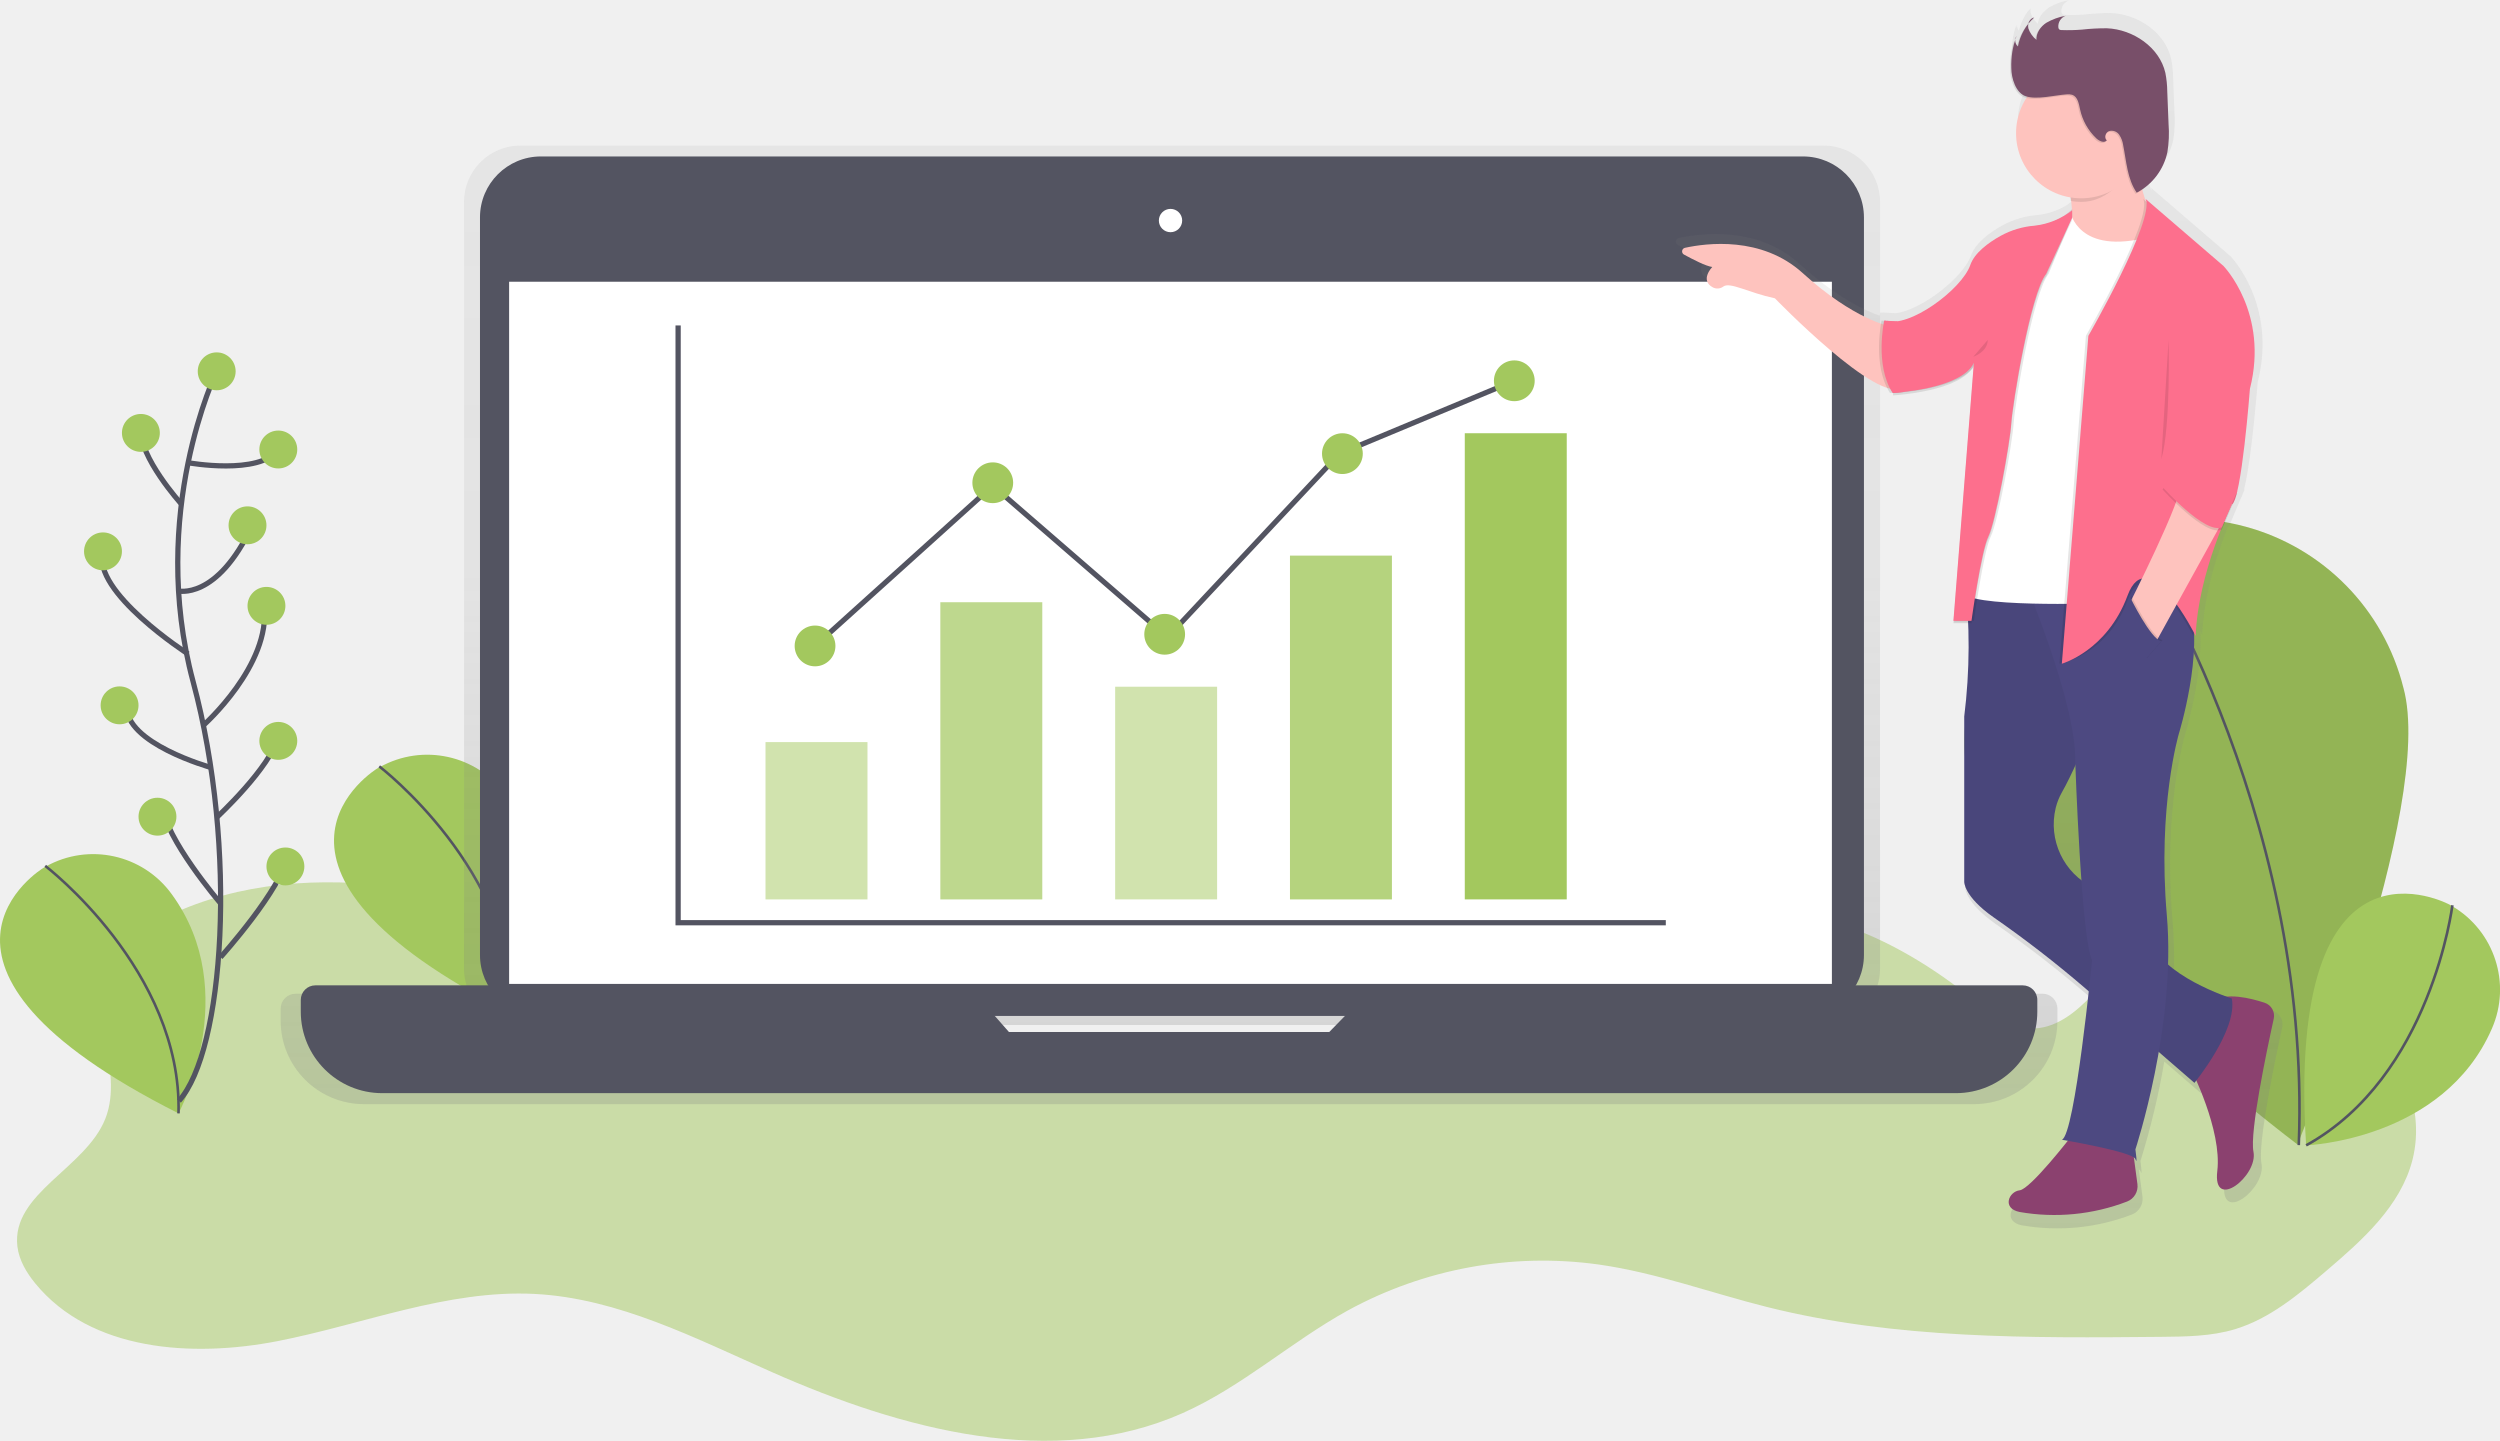
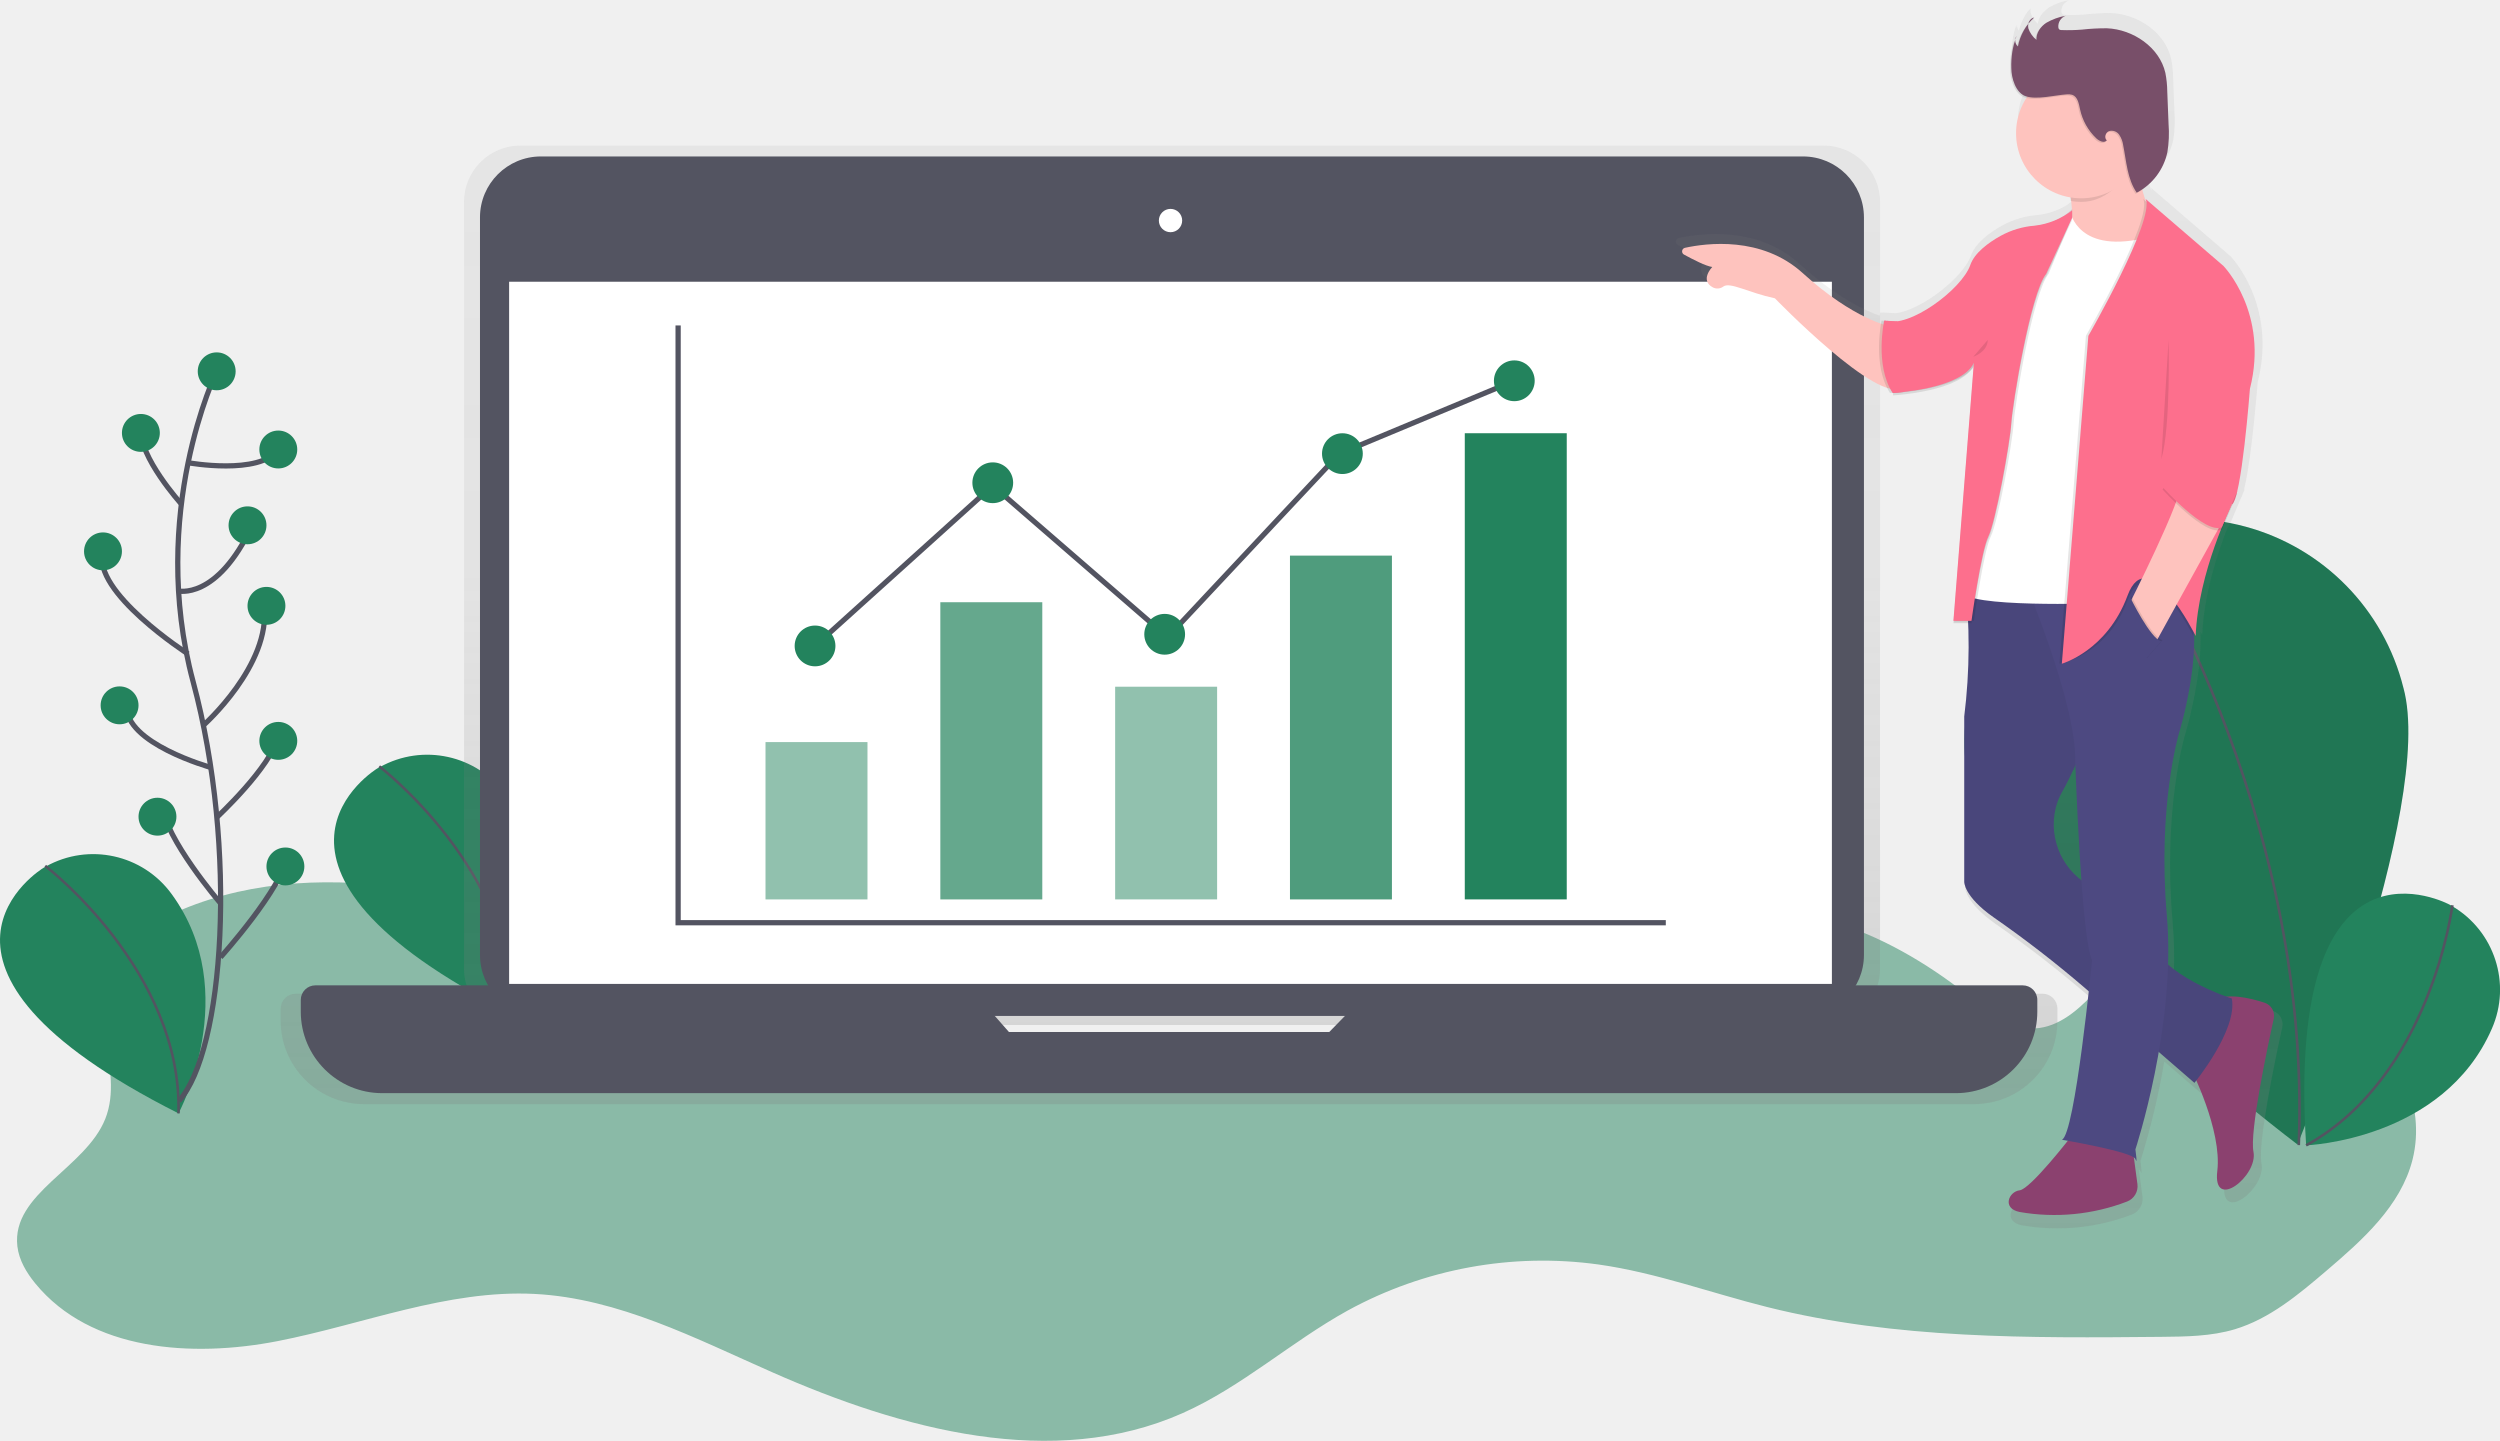
<svg xmlns="http://www.w3.org/2000/svg" xmlns:xlink="http://www.w3.org/1999/xlink" id="02a143c3-6017-4373-a226-06a05c845178" data-name="Layer 1" width="954" height="549.86" viewBox="0 0 954 549.86">
  <defs>
    <linearGradient id="6beaf3f8-3e45-4d0f-940e-4f825d2ab248" x1="569.11" y1="596.37" x2="569.11" y2="230.62" gradientUnits="userSpaceOnUse">
      <stop offset="0" stop-color="gray" stop-opacity="0.25" />
      <stop offset="0.54" stop-color="gray" stop-opacity="0.12" />
      <stop offset="1" stop-color="gray" stop-opacity="0.1" />
    </linearGradient>
    <linearGradient id="618658e0-5682-4211-900b-639feb09c488" x1="878.33" y1="643.77" x2="878.33" y2="175.07" xlink:href="#6beaf3f8-3e45-4d0f-940e-4f825d2ab248" />
  </defs>
-   <path d="M359.74,535.18c-57.68-19.93-123.63-36.8-177.52-8.16-6.83,3.63-13.56,8.2-17.24,15-9.72,17.89,5.73,41.09-1.8,60s-35.87,28.43-33.55,48.63c.61,5.28,3.47,10.06,6.84,14.18,21.11,25.79,59.81,28.4,92.52,22s64.7-19.67,98-18c32,1.65,61.44,17,90.76,29.92,49.43,21.84,107.16,37.51,156.55,15.56,22.63-10.06,41.34-27.19,63-39.15A155.06,155.06,0,0,1,733,657.6c22,3.1,43,10.9,64.53,16.28,48.9,12.21,99.94,11.81,150.33,11.33,9.38-.09,18.91-.2,27.9-2.88,13.31-4,24.29-13.21,34.86-22.22,13.89-11.83,28.52-24.83,33-42.52,5.29-21-5.66-43.32-21.9-57.59s-37-22.07-57.26-29.59c-5-1.84-10.34-3.71-15.46-2.32-3.36.92-6.19,3.16-8.7,5.57-14.38,13.84-26.53,37.25-46.14,33.49-7-1.34-12.73-6.21-18.27-10.71-29.58-24-69.37-42.53-105.07-29.27-26.11,9.7-44.54,34.61-71,43.4-18.82,6.26-39.27,3.55-59.07,4.77-28.8,1.76-56.83,11.94-85.67,11.32-73.54-1.58-134.81-71.9-208.05-65.2-5.74.52-12,1.84-15.52,6.38" transform="translate(-123 -175.07)" fill="#a3c85e" opacity="0.5" />
-   <path d="M267,468.29S205.89,505.18,318.58,562c0,0,24.83-46.1-2.62-83.69a37,37,0,0,0-48-10.52Z" transform="translate(-123 -175.07)" fill="#a3c85e" />
+   <path d="M359.74,535.18c-57.68-19.93-123.63-36.8-177.52-8.16-6.83,3.63-13.56,8.2-17.24,15-9.72,17.89,5.73,41.09-1.8,60s-35.87,28.43-33.55,48.63c.61,5.28,3.47,10.06,6.84,14.18,21.11,25.79,59.81,28.4,92.52,22s64.7-19.67,98-18c32,1.65,61.44,17,90.76,29.92,49.43,21.84,107.16,37.51,156.55,15.56,22.63-10.06,41.34-27.19,63-39.15A155.06,155.06,0,0,1,733,657.6c22,3.1,43,10.9,64.53,16.28,48.9,12.21,99.94,11.81,150.33,11.33,9.38-.09,18.91-.2,27.9-2.88,13.31-4,24.29-13.21,34.86-22.22,13.89-11.83,28.52-24.83,33-42.52,5.29-21-5.66-43.32-21.9-57.59s-37-22.07-57.26-29.59c-5-1.84-10.34-3.71-15.46-2.32-3.36.92-6.19,3.16-8.7,5.57-14.38,13.84-26.53,37.25-46.14,33.49-7-1.34-12.73-6.21-18.27-10.71-29.58-24-69.37-42.53-105.07-29.27-26.11,9.7-44.54,34.61-71,43.4-18.82,6.26-39.27,3.55-59.07,4.77-28.8,1.76-56.83,11.94-85.67,11.32-73.54-1.58-134.81-71.9-208.05-65.2-5.74.52-12,1.84-15.52,6.38" transform="translate(-123 -175.07)" fill="#23835D" opacity="0.5" />
+   <path d="M267,468.29S205.89,505.18,318.58,562c0,0,24.83-46.1-2.62-83.69a37,37,0,0,0-48-10.52Z" transform="translate(-123 -175.07)" fill="#23835D" />
  <path d="M267.73,467.52s52.32,40,50.86,94.45" transform="translate(-123 -175.07)" fill="none" stroke="#535461" stroke-miterlimit="10" />
-   <path d="M1040.15,437.56c12.38,45.27-40.43,174.24-40.43,174.24S888.6,527.67,876.21,482.4a85,85,0,1,1,163.93-44.85Z" transform="translate(-123 -175.07)" fill="#a3c85e" />
+   <path d="M1040.15,437.56c12.38,45.27-40.43,174.24-40.43,174.24S888.6,527.67,876.21,482.4a85,85,0,1,1,163.93-44.85Z" transform="translate(-123 -175.07)" fill="#23835D" />
  <path d="M1040.15,437.56c12.38,45.27-40.43,174.24-40.43,174.24S888.6,527.67,876.21,482.4a85,85,0,1,1,163.93-44.85Z" transform="translate(-123 -175.07)" opacity="0.1" />
  <path d="M936.21,378.27s69.17,104.42,64,233.78" transform="translate(-123 -175.07)" fill="none" stroke="#535461" stroke-miterlimit="10" />
-   <path d="M1057.8,520.3s-62.72-34.12-54.78,91.83c0,0,52.32-1.87,70.89-44.55a37,37,0,0,0-15.19-46.75Z" transform="translate(-123 -175.07)" fill="#a3c85e" />
+   <path d="M1057.8,520.3s-62.72-34.12-54.78,91.83c0,0,52.32-1.87,70.89-44.55a37,37,0,0,0-15.19-46.75Z" transform="translate(-123 -175.07)" fill="#23835D" />
  <path d="M1058.83,520.52s-8.1,65.38-55.81,91.61" transform="translate(-123 -175.07)" fill="none" stroke="#535461" stroke-miterlimit="10" />
-   <path d="M139.56,506.26s-61.14,36.88,51.56,93.67c0,0,24.83-46.1-2.62-83.69a37,37,0,0,0-48-10.52Z" transform="translate(-123 -175.07)" fill="#a3c85e" />
+   <path d="M139.56,506.26s-61.14,36.88,51.56,93.67c0,0,24.83-46.1-2.62-83.69a37,37,0,0,0-48-10.52Z" transform="translate(-123 -175.07)" fill="#23835D" />
  <path d="M140.26,505.49s52.32,40,50.86,94.45" transform="translate(-123 -175.07)" fill="none" stroke="#535461" stroke-miterlimit="10" />
  <path d="M902.43,554.27H838.18a21.42,21.42,0,0,0,2.24-9.57V252.14a21.51,21.51,0,0,0-21.51-21.51H321.58a21.51,21.51,0,0,0-21.51,21.51V544.71a21.42,21.42,0,0,0,2.24,9.57H235.79A5.69,5.69,0,0,0,230.1,560v4.59a31.82,31.82,0,0,0,31.82,31.82H876.3a31.82,31.82,0,0,0,31.82-31.82V560A5.69,5.69,0,0,0,902.43,554.27Zm-395.89,18.2L501,566.22H637.78l-6.1,6.26Z" transform="translate(-123 -175.07)" fill="url(#6beaf3f8-3e45-4d0f-940e-4f825d2ab248)" />
  <rect x="183.16" y="59.7" width="528.12" height="327.99" rx="23.26" ry="23.26" fill="#535461" />
  <rect x="194.28" y="107.51" width="504.77" height="267.95" fill="#fff" />
  <circle cx="446.67" cy="84.16" r="4.45" fill="#fff" />
  <path d="M647.6,551.08l-17.34,17.79H508l-15.67-17.79H243.34a5.56,5.56,0,0,0-5.56,5.56v4.48a31.1,31.1,0,0,0,31.1,31.1H869.34a31.1,31.1,0,0,0,31.1-31.1v-4.48a5.56,5.56,0,0,0-5.56-5.56Z" transform="translate(-123 -175.07)" fill="#535461" />
  <polyline points="258.77 124.19 258.77 352.11 635.67 352.11" fill="none" stroke="#535461" stroke-miterlimit="10" stroke-width="2" />
-   <rect x="292.12" y="283.18" width="38.91" height="60.04" fill="#a3c85e" opacity="0.5" />
-   <rect x="358.83" y="229.81" width="38.91" height="113.41" fill="#a3c85e" opacity="0.7" />
-   <rect x="425.54" y="262.05" width="38.91" height="81.16" fill="#a3c85e" opacity="0.5" />
-   <rect x="492.25" y="212.02" width="38.91" height="131.2" fill="#a3c85e" opacity="0.8" />
-   <rect x="558.96" y="165.32" width="38.91" height="177.89" fill="#a3c85e" />
+   <rect x="292.12" y="283.18" width="38.91" height="60.04" fill="#23835D" opacity="0.5" />
+   <rect x="358.83" y="229.81" width="38.91" height="113.41" fill="#23835D" opacity="0.7" />
+   <rect x="425.54" y="262.05" width="38.91" height="81.16" fill="#23835D" opacity="0.5" />
+   <rect x="492.25" y="212.02" width="38.91" height="131.2" fill="#23835D" opacity="0.8" />
+   <rect x="558.96" y="165.32" width="38.91" height="177.89" fill="#23835D" />
  <polyline points="311.02 246.49 378.84 185.34 445.55 243.15 511.15 173.11 577.86 145.31" fill="none" stroke="#535461" stroke-miterlimit="10" stroke-width="2" />
-   <circle cx="311.02" cy="246.49" r="7.78" fill="#a3c85e" />
-   <circle cx="444.44" cy="242.04" r="7.78" fill="#a3c85e" />
-   <circle cx="512.26" cy="173.11" r="7.78" fill="#a3c85e" />
-   <circle cx="378.84" cy="184.22" r="7.78" fill="#a3c85e" />
-   <circle cx="577.86" cy="145.31" r="7.78" fill="#a3c85e" />
+   <circle cx="311.02" cy="246.49" r="7.78" fill="#23835D" />
+   <circle cx="444.44" cy="242.04" r="7.78" fill="#23835D" />
+   <circle cx="512.26" cy="173.11" r="7.78" fill="#23835D" />
+   <circle cx="378.84" cy="184.22" r="7.78" fill="#23835D" />
+   <circle cx="577.86" cy="145.31" r="7.78" fill="#23835D" />
  <path d="M990.31,560.82c-4.1-1.35-10.18-2.91-15-2.36-4.59-1.67-15.38-6-22.75-12.52a164.07,164.07,0,0,0-.49-19.22c-3.77-42.87,4.71-71.13,4.71-71.13s6.66-21.56,5.93-39.45c.43.81.67,1.29.67,1.29.58-15.43,5.84-31.4,9.78-41.35a3.32,3.32,0,0,0,.44-.16L978,365.48a9.06,9.06,0,0,0,.83-1.93l.71-1.65-.21-.09c.07-.27.14-.56.21-.85h0c2.81-11.89,5-40.09,5-40.09,7.54-29.68-10.36-48-10.36-48l-30.38-26.14a3.85,3.85,0,0,1,.3,1.07l-.25-.22c-.43-1.23-.9-2.7-1.36-4.38a23.1,23.1,0,0,0,3-2.57,23.33,23.33,0,0,0,6.81-12.15,46.07,46.07,0,0,0,.45-11l-.5-12.61a40,40,0,0,0-.75-7.35c-2.29-10-12.54-17-22.83-17.46a83.45,83.45,0,0,0-9.8.52,65.93,65.93,0,0,1-8,.17,1.44,1.44,0,0,1-.86-.23,1.26,1.26,0,0,1-.37-.87,4.34,4.34,0,0,1,1.06-3.25,4,4,0,0,1,1.38-.79l-.73.17a4,4,0,0,1,1.2-.65,23.29,23.29,0,0,0-7.58,2.75,9.79,9.79,0,0,0-1.77,1.49,7.73,7.73,0,0,0-2.56,4.76,8.86,8.86,0,0,1-2.7-4,4,4,0,0,1,0-1.94q-.27.33-.52.68c0-.07,0-.14,0-.21a20.22,20.22,0,0,0-4,8.14,3.17,3.17,0,0,1-.72-2.34c-.15.47-.29.94-.42,1.41a3.26,3.26,0,0,1,0-.94,32.21,32.21,0,0,0-1.57,11.18c0,3.78,1.68,9.67,5.73,11,.21.07.42.12.64.17a25.43,25.43,0,0,0,17.15,38.84q.1.69.19,1.45l.16,0c.11,1,.2,2.1.26,3.22a21.67,21.67,0,0,1-3.34,2.68,27.54,27.54,0,0,1-11.12,3.68,33.1,33.1,0,0,0-13.37,4c-4.85,2.71-10.2,6.66-11.88,11.46-2.8,8-18.22,20.45-28.56,22l-3.68-.21-.27-.08v.07l-.9-.05-.05,0h-.24v.05l-.93-.05s-.09.43-.22,1.19c-5.2-1.79-16.25-6.75-30.63-19.8-16-14.53-37.65-11.67-46-9.84a1.43,1.43,0,0,0-.38,2.65c3.37,1.85,8.59,4.54,11,4.84,0,0-5,5.23.32,8a3.86,3.86,0,0,0,4-.39c2.58-1.89,9.75,2.39,20.14,4.62,0,0,29.32,30.34,43.88,35a20.93,20.93,0,0,0,1.11,1.93l.9-.07,0,.07H845l.11,1s22.64-1.19,30-9.41a11.79,11.79,0,0,0,1.43-1.53l-7.87,99h.07l-.07.94h5.79A218.25,218.25,0,0,1,872.89,449v64.54s-.3,5.68,11.5,14a441.06,441.06,0,0,1,35.72,27.69l1.43,1.24c-2.17,19.75-6.71,56.56-10.5,57.93l2.34.41c-4,5.07-15.36,19-18.82,19.37-4.24.47-7.07,7.07,0,8.48a79.21,79.21,0,0,0,42-4.14,6.41,6.41,0,0,0,4-6.82l-1.37-10.4a1.46,1.46,0,0,1,.6.63c.94,2.83,0-3.77,0-3.77a294.73,294.73,0,0,0,9.11-38l14,12.1s.28-.35.77-1c3.43,7.78,9.55,23.7,8.18,35.36-1.88,16,16,1.88,14.13-7.54-1.52-7.62,5.28-39.92,7.93-52A5.37,5.37,0,0,0,990.31,560.82Z" transform="translate(-123 -175.07)" fill="url(#618658e0-5682-4211-900b-639feb09c488)" />
  <path d="M844,299.49s-13.34-2.3-33.12-20.24c-15.65-14.19-36.76-11.4-44.9-9.61a1.39,1.39,0,0,0-.37,2.58c3.29,1.8,8.39,4.43,10.78,4.73,0,0-4.93,5.1.31,7.83a3.77,3.77,0,0,0,3.94-.38c2.52-1.84,9.52,2.34,19.67,4.51,0,0,39.56,40.94,48.76,34Z" transform="translate(-123 -175.07)" fill="#fec3be" />
  <path d="M912.11,243.83s3.68,15.64,0,26.68l16.56,2.3,14.72-7.36v-9.66s-6.9-14.72-5.06-31.74Z" transform="translate(-123 -175.07)" fill="#fec3be" />
  <path d="M959,582.83s12,23.46,10.12,39.1,15.64,1.84,13.8-7.36c-1.49-7.44,5.15-39,7.74-50.74a5.24,5.24,0,0,0-3.48-6.11c-5.53-1.82-14.79-4.05-19.44-.64C960.87,562.13,959,582.83,959,582.83Z" transform="translate(-123 -175.07)" fill="#8b416f" />
  <path d="M913.49,608.59s-15.64,20.24-19.78,20.7-6.9,6.9,0,8.28a77.34,77.34,0,0,0,41-4,6.26,6.26,0,0,0,3.93-6.66L936,607.21Z" transform="translate(-123 -175.07)" fill="#8b416f" />
  <path d="M887.73,393.78l-15,2a219.53,219.53,0,0,1-.18,52.73v63s-.29,5.55,11.23,13.62a430.67,430.67,0,0,1,34.88,27l41.74,36.16s16.56-20.24,14.26-32.2c0,0-27.6-8.74-31.28-23-2.11-8.16-12.81-15-21.57-19.3a26.82,26.82,0,0,1-14.35-30.44,23.47,23.47,0,0,1,2.35-5.91c7.36-12.88,17.94-41.86,17.94-41.86L907.51,397Z" transform="translate(-123 -175.07)" fill="#4d4981" />
  <path d="M887.73,393.78l-15,2a219.53,219.53,0,0,1-.18,52.73v63s-.29,5.55,11.23,13.62a430.67,430.67,0,0,1,34.88,27l41.74,36.16s16.56-20.24,14.26-32.2c0,0-27.6-8.74-31.28-23-2.11-8.16-12.81-15-21.57-19.3a26.82,26.82,0,0,1-14.35-30.44,23.47,23.47,0,0,1,2.35-5.91c7.36-12.88,17.94-41.86,17.94-41.86L907.51,397Z" transform="translate(-123 -175.07)" opacity="0.05" />
  <path d="M909.81,610s27.14,4.6,28.06,7.36,0-3.68,0-3.68,15.64-47.38,12-89.23,4.6-69.46,4.6-69.46,9.66-31.28,4.14-49.22-63.48-10.12-63.48-10.12,20.24,47.38,19.78,69.92c0,0,2.3,68.08,6.44,75.9C921.31,541.43,914.87,608.13,909.81,610Z" transform="translate(-123 -175.07)" fill="#4d4981" />
  <path d="M913,255.79s2.76,17,30.36,9.66L925,405.28s-53.36,1.84-52.9-4.6l11-84.63Z" transform="translate(-123 -175.07)" fill="#fff" />
  <path d="M913.72,254.87a22.42,22.42,0,0,1-13.29,6.31,32.33,32.33,0,0,0-13.06,3.88c-4.73,2.65-10,6.5-11.6,11.19-3.22,9.2-23.46,24.38-32.66,21.16l3.22,27.6s26.22-1.38,30.82-11.5L869.34,412h6.9s3.68-26.68,6.44-32.2,8.28-35.88,8.74-43.24,7.36-49.68,13.34-57l9-21.85Z" transform="translate(-123 -175.07)" opacity="0.1" />
  <path d="M913.72,256.25a28.47,28.47,0,0,1-14.21,5.85A32.33,32.33,0,0,0,886.46,266c-4.73,2.65-10,6.5-11.6,11.19-3.22,9.2-23.46,24.38-32.66,21.16l3.22,27.6s26.22-1.38,30.82-11.5l-7.82,98.43h6.9s3.68-26.68,6.44-32.2,8.28-35.88,8.74-43.24,7.36-49.68,13.34-57L913.72,259Z" transform="translate(-123 -175.07)" opacity="0.1" />
  <path d="M913.72,255.33a28.47,28.47,0,0,1-14.21,5.85,32.33,32.33,0,0,0-13.06,3.88c-4.73,2.65-10,6.5-11.6,11.19-3.22,9.2-23.46,24.38-32.66,21.16l3.22,27.6s26.22-1.38,30.82-11.5L868.42,412h6.9s3.68-26.68,6.44-32.2,8.28-35.88,8.74-43.24,7.36-49.68,13.34-57l9.89-21.39Z" transform="translate(-123 -175.07)" fill="#fd6f8d" />
  <path d="M937.18,237.62c-.6-4.36.6-7.08,1.15-12.19l-26.22,19.78s.63,2.67,1.11,6.58a25,25,0,0,0,4,.32C926.32,252.11,932.87,245,937.18,237.62Z" transform="translate(-123 -175.07)" opacity="0.1" />
  <circle cx="794.17" cy="50.83" r="24.84" fill="#fec3be" />
  <path d="M890.06,201.55a31.44,31.44,0,0,1,2-12.29,3.07,3.07,0,0,0,.52,4,19.68,19.68,0,0,1,6.24-11.06c-1.77.29-2.68,2.48-2.24,4.22a9.6,9.6,0,0,0,3.07,4.32c-.15-2.63,1.59-5.09,3.79-6.53a22.74,22.74,0,0,1,7.4-2.68,4.29,4.29,0,0,0-2.84,4.4,1.23,1.23,0,0,0,.37.85,1.41,1.41,0,0,0,.84.22,64.38,64.38,0,0,0,7.77-.17,81.49,81.49,0,0,1,9.57-.51c10,.42,20.05,7.25,22.29,17a39.09,39.09,0,0,1,.73,7.18l.49,12.31a45,45,0,0,1-.44,10.76,22.8,22.8,0,0,1-11.71,15.48c-3.61-5.23-3.93-11.95-5.18-18.18a9.2,9.2,0,0,0-1.56-4,3.51,3.51,0,0,0-3.85-1.3c-1.35.54-1.93,2.6-.81,3.52-1,1.18-2.87.3-4-.75a21.48,21.48,0,0,1-6.23-11.13c-.45-2.14-.9-4.78-3-5.51a5.58,5.58,0,0,0-2.22-.15c-4.38.3-11.23,2.11-15.47.72C891.7,211,890.06,205.24,890.06,201.55Z" transform="translate(-123 -175.07)" opacity="0.1" />
  <path d="M890.52,201.09a31.44,31.44,0,0,1,2-12.29,3.07,3.07,0,0,0,.52,4,19.68,19.68,0,0,1,6.24-11.06c-1.77.29-2.68,2.48-2.24,4.22a9.6,9.6,0,0,0,3.07,4.32c-.15-2.63,1.59-5.09,3.79-6.53a22.74,22.74,0,0,1,7.4-2.68,4.29,4.29,0,0,0-2.84,4.4,1.23,1.23,0,0,0,.37.85,1.41,1.41,0,0,0,.84.22,64.38,64.38,0,0,0,7.77-.17,81.49,81.49,0,0,1,9.57-.51c10,.42,20.05,7.25,22.29,17a39.09,39.09,0,0,1,.73,7.18l.49,12.31a45,45,0,0,1-.44,10.76,22.8,22.8,0,0,1-11.71,15.48c-3.61-5.23-3.93-11.95-5.18-18.18a9.2,9.2,0,0,0-1.56-4,3.51,3.51,0,0,0-3.85-1.3c-1.35.54-1.93,2.6-.81,3.52-1,1.18-2.87.3-4-.75a21.48,21.48,0,0,1-6.23-11.13c-.45-2.14-.9-4.78-3-5.51a5.58,5.58,0,0,0-2.22-.15c-4.38.3-11.23,2.11-15.47.72C892.16,210.53,890.52,204.78,890.52,201.09Z" transform="translate(-123 -175.07)" fill="#784f69" />
  <path d="M841,297.42s-3.68,17,3.22,27.6l3.91-.32-2.13-27Z" transform="translate(-123 -175.07)" opacity="0.1" />
  <path d="M842,297.42s-3.68,17,3.22,27.6l3.91-.32-2.13-27Z" transform="translate(-123 -175.07)" fill="#fd6f8d" />
  <path d="M940.86,251l29.67,25.53s17.48,17.94,10.12,46.92c0,0-3.22,42.32-6.9,44.16,0,0-12.88,25.76-13.8,50.14,0,0-17.25-34.73-25.07-13.57s-26,24.15-26,24.15L919,303.17S944.54,258.78,940.86,251Z" transform="translate(-123 -175.07)" opacity="0.1" />
  <path d="M941.78,251l29.67,25.53s17.48,17.94,10.12,46.92c0,0-3.22,42.32-6.9,44.16,0,0-12.88,25.76-13.8,50.14,0,0-18.17-36.57-26-15.41s-25.07,26-25.07,26l10.12-125.11S945.46,258.78,941.78,251Z" transform="translate(-123 -175.07)" fill="#fd6f8d" />
  <path d="M955.35,358.83s7.36-5.06,19.32,8.74l-29.44,53.36L935.34,406S956.27,364.81,955.35,358.83Z" transform="translate(-123 -175.07)" fill="#fec3be" />
  <path d="M948.22,361.82s16.28,18.28,22.63,15.35l5.88-13.69L954.66,354Z" transform="translate(-123 -175.07)" opacity="0.1" />
  <path d="M948.22,360.9s16.28,18.28,22.63,15.35l5.88-13.69-22.07-9.48Z" transform="translate(-123 -175.07)" fill="#fd6f8d" />
  <path d="M936.34,402.51s7.75,15.88,11.88,16.8l-6,6.9-8.74-16.56Z" transform="translate(-123 -175.07)" opacity="0.1" />
  <path d="M935.88,403s7.75,15.88,11.88,16.8l-6,6.9L933,410.11Z" transform="translate(-123 -175.07)" fill="#4d4981" />
  <path d="M950.52,304.78s.92,33.12-2.76,45.54" transform="translate(-123 -175.07)" opacity="0.1" />
  <path d="M876,311.22s5.52-1.84,5.52-6.44" transform="translate(-123 -175.07)" opacity="0.1" />
  <path d="M205.69,316.76s-26.22,54.24-9,118.43,11.75,141-5.42,160" transform="translate(-123 -175.07)" fill="none" stroke="#535461" stroke-miterlimit="10" stroke-width="2" />
-   <circle cx="82.69" cy="141.7" r="7.23" fill="#a3c85e" />
+   <circle cx="82.69" cy="141.7" r="7.23" fill="#23835D" />
  <path d="M194.79,351.65s27.18,4.9,34.41-5" transform="translate(-123 -175.07)" fill="none" stroke="#535461" stroke-miterlimit="10" stroke-width="2" />
  <path d="M192.21,367.4s-16.35-18.09-15.45-28.94" transform="translate(-123 -175.07)" fill="none" stroke="#535461" stroke-miterlimit="10" stroke-width="2" />
  <path d="M190.82,400.54s14.87,3.92,28.44-25" transform="translate(-123 -175.07)" fill="none" stroke="#535461" stroke-miterlimit="10" stroke-width="2" />
  <path d="M194.79,424.64s-37-23.81-32.49-39.17" transform="translate(-123 -175.07)" fill="none" stroke="#535461" stroke-miterlimit="10" stroke-width="2" />
  <path d="M200.57,451.89s25.92-23,23.21-45.63" transform="translate(-123 -175.07)" fill="none" stroke="#535461" stroke-miterlimit="10" stroke-width="2" />
  <path d="M203.39,467.91s-33-9.22-32-23.68" transform="translate(-123 -175.07)" fill="none" stroke="#535461" stroke-miterlimit="10" stroke-width="2" />
  <path d="M205.69,487s20.79-19.26,23.5-31" transform="translate(-123 -175.07)" fill="none" stroke="#535461" stroke-miterlimit="10" stroke-width="2" />
  <path d="M207.14,519.75s-21.33-24.9-22.24-37.55" transform="translate(-123 -175.07)" fill="none" stroke="#535461" stroke-miterlimit="10" stroke-width="2" />
  <path d="M207.14,540.36s23.87-26.52,25.67-39.17" transform="translate(-123 -175.07)" fill="none" stroke="#535461" stroke-miterlimit="10" stroke-width="2" />
-   <circle cx="53.76" cy="165.2" r="7.23" fill="#a3c85e" />
-   <circle cx="45.63" cy="269.16" r="7.23" fill="#a3c85e" />
-   <circle cx="39.3" cy="210.4" r="7.23" fill="#a3c85e" />
-   <circle cx="106.2" cy="171.53" r="7.23" fill="#a3c85e" />
-   <circle cx="106.2" cy="282.72" r="7.23" fill="#a3c85e" />
-   <circle cx="94.45" cy="200.46" r="7.23" fill="#a3c85e" />
-   <circle cx="108.91" cy="330.64" r="7.23" fill="#a3c85e" />
-   <circle cx="60.09" cy="311.65" r="7.23" fill="#a3c85e" />
-   <circle cx="101.68" cy="231.19" r="7.23" fill="#a3c85e" />
+   <circle cx="53.76" cy="165.2" r="7.23" fill="#23835D" />
+   <circle cx="45.63" cy="269.16" r="7.23" fill="#23835D" />
+   <circle cx="39.3" cy="210.4" r="7.23" fill="#23835D" />
+   <circle cx="106.2" cy="171.53" r="7.23" fill="#23835D" />
+   <circle cx="106.2" cy="282.72" r="7.23" fill="#23835D" />
+   <circle cx="94.45" cy="200.46" r="7.23" fill="#23835D" />
+   <circle cx="108.91" cy="330.64" r="7.23" fill="#23835D" />
+   <circle cx="60.09" cy="311.65" r="7.23" fill="#23835D" />
+   <circle cx="101.68" cy="231.19" r="7.23" fill="#23835D" />
</svg>
